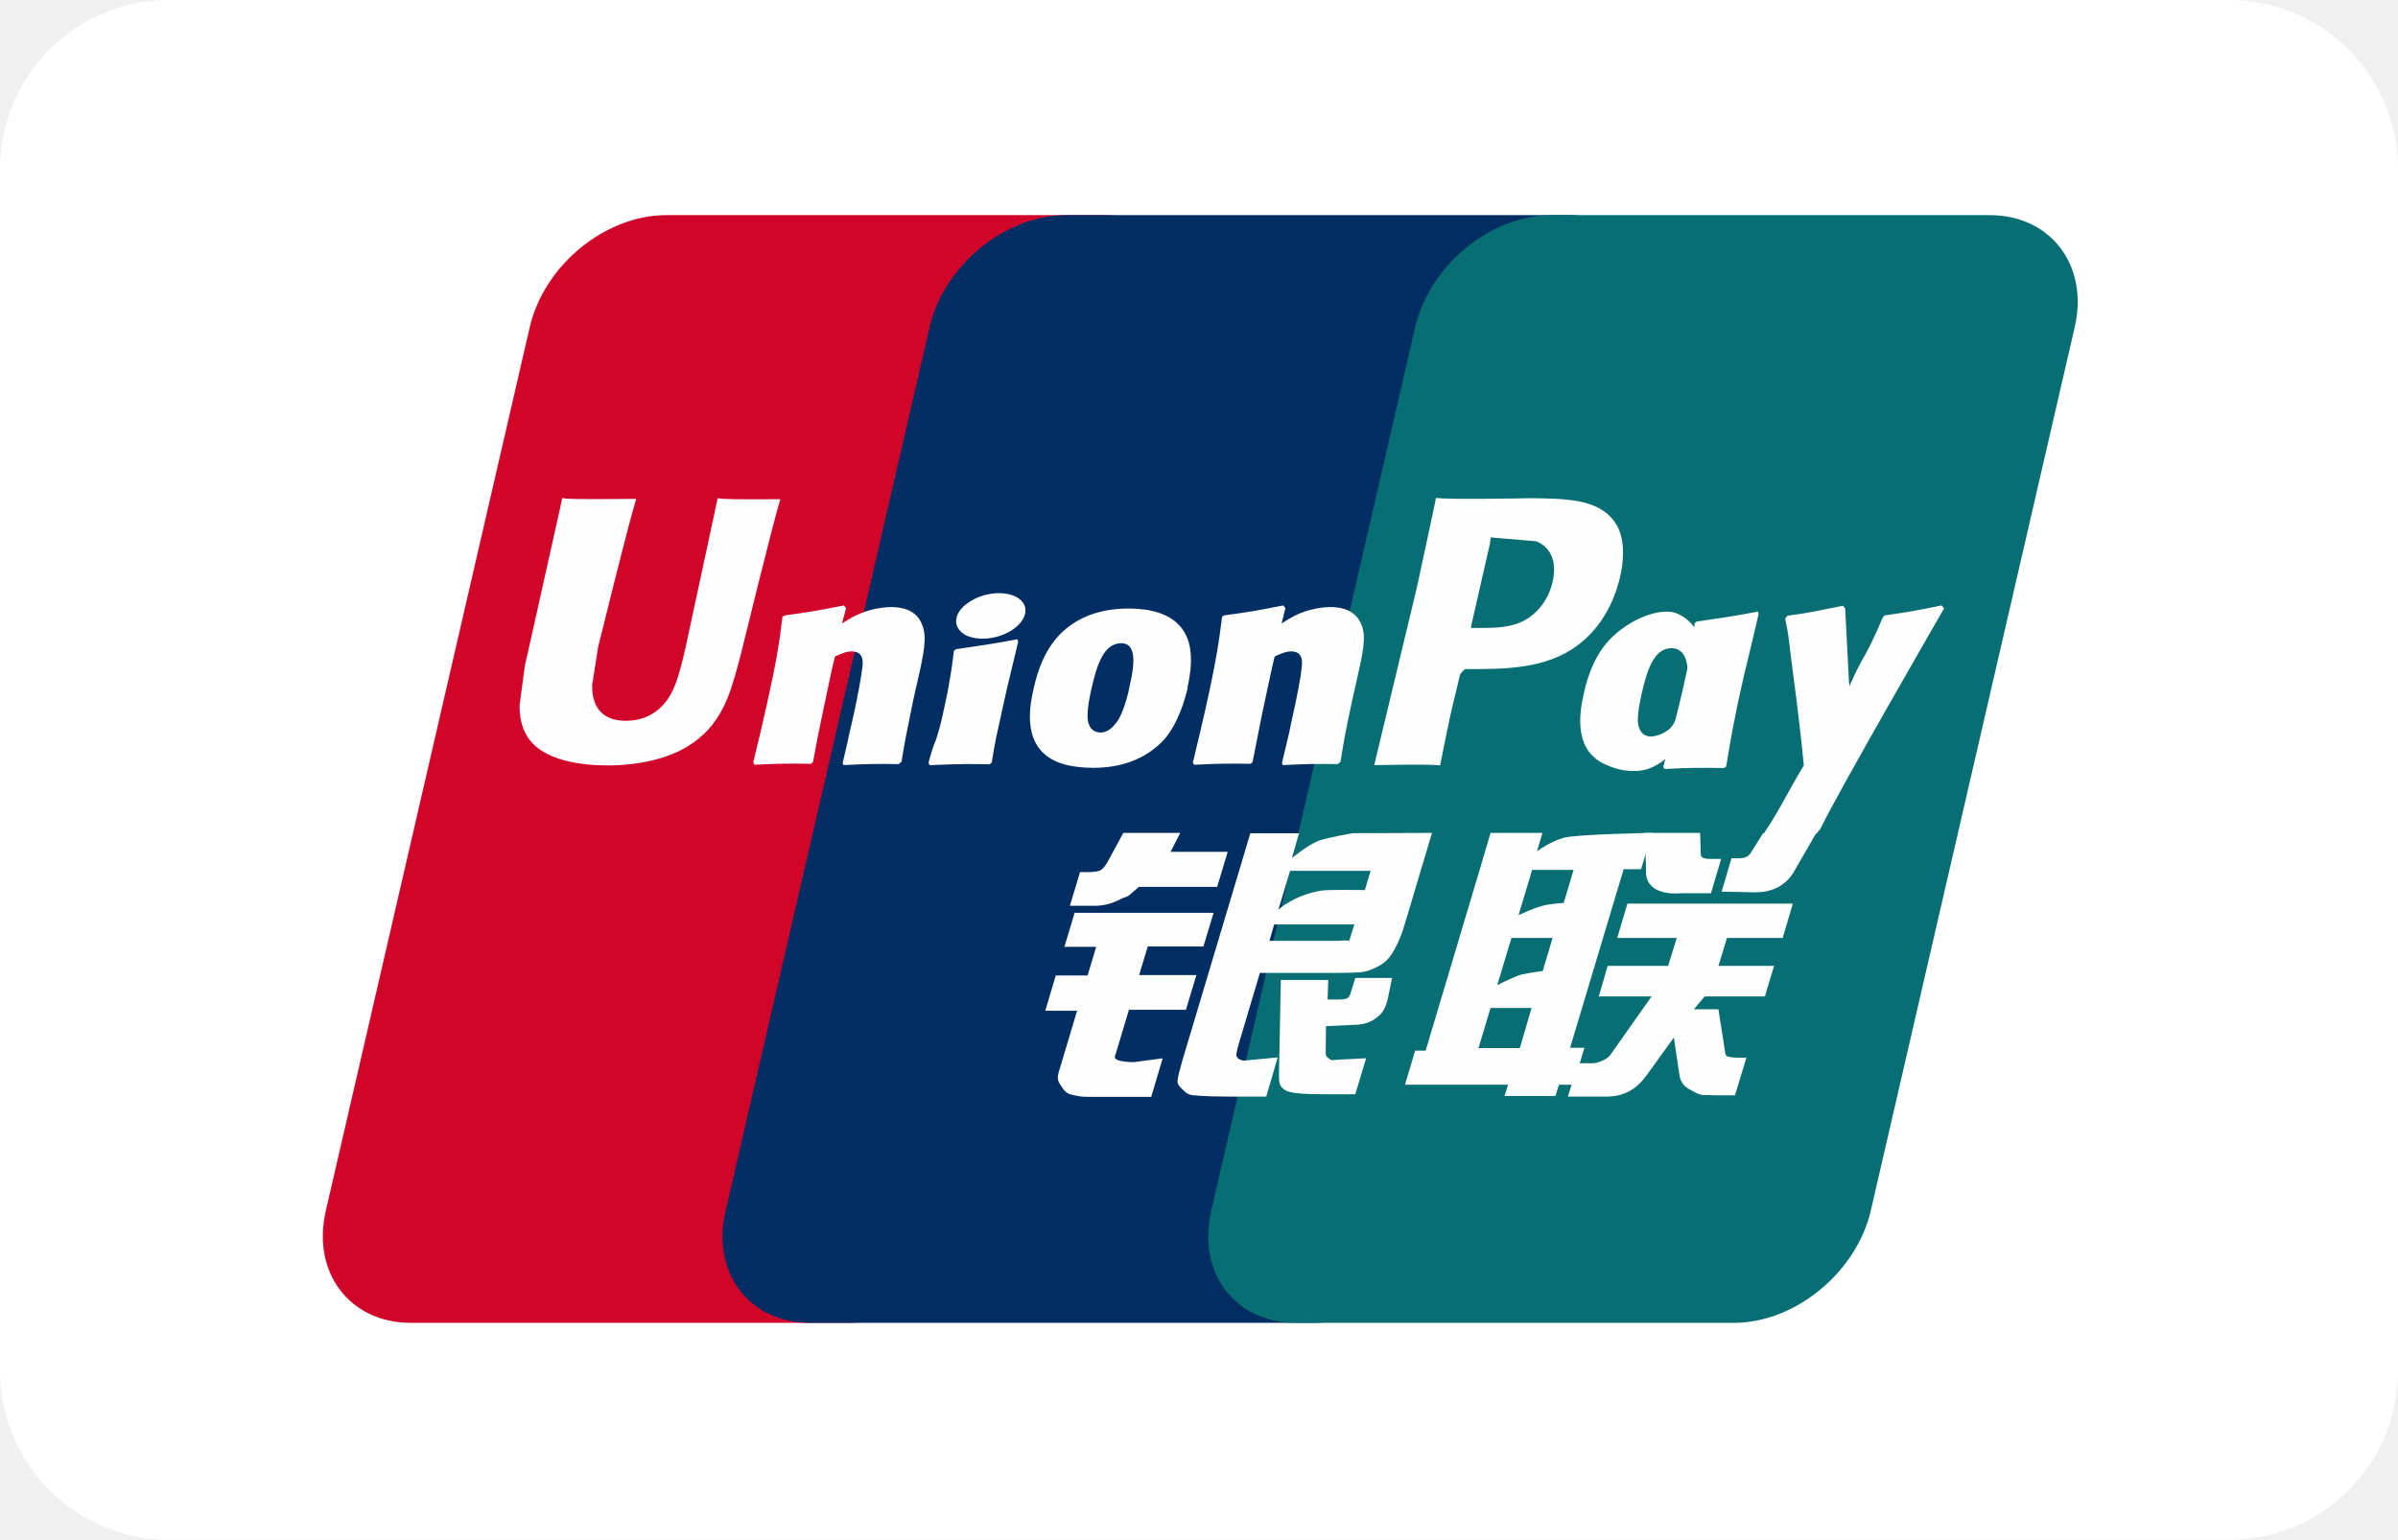
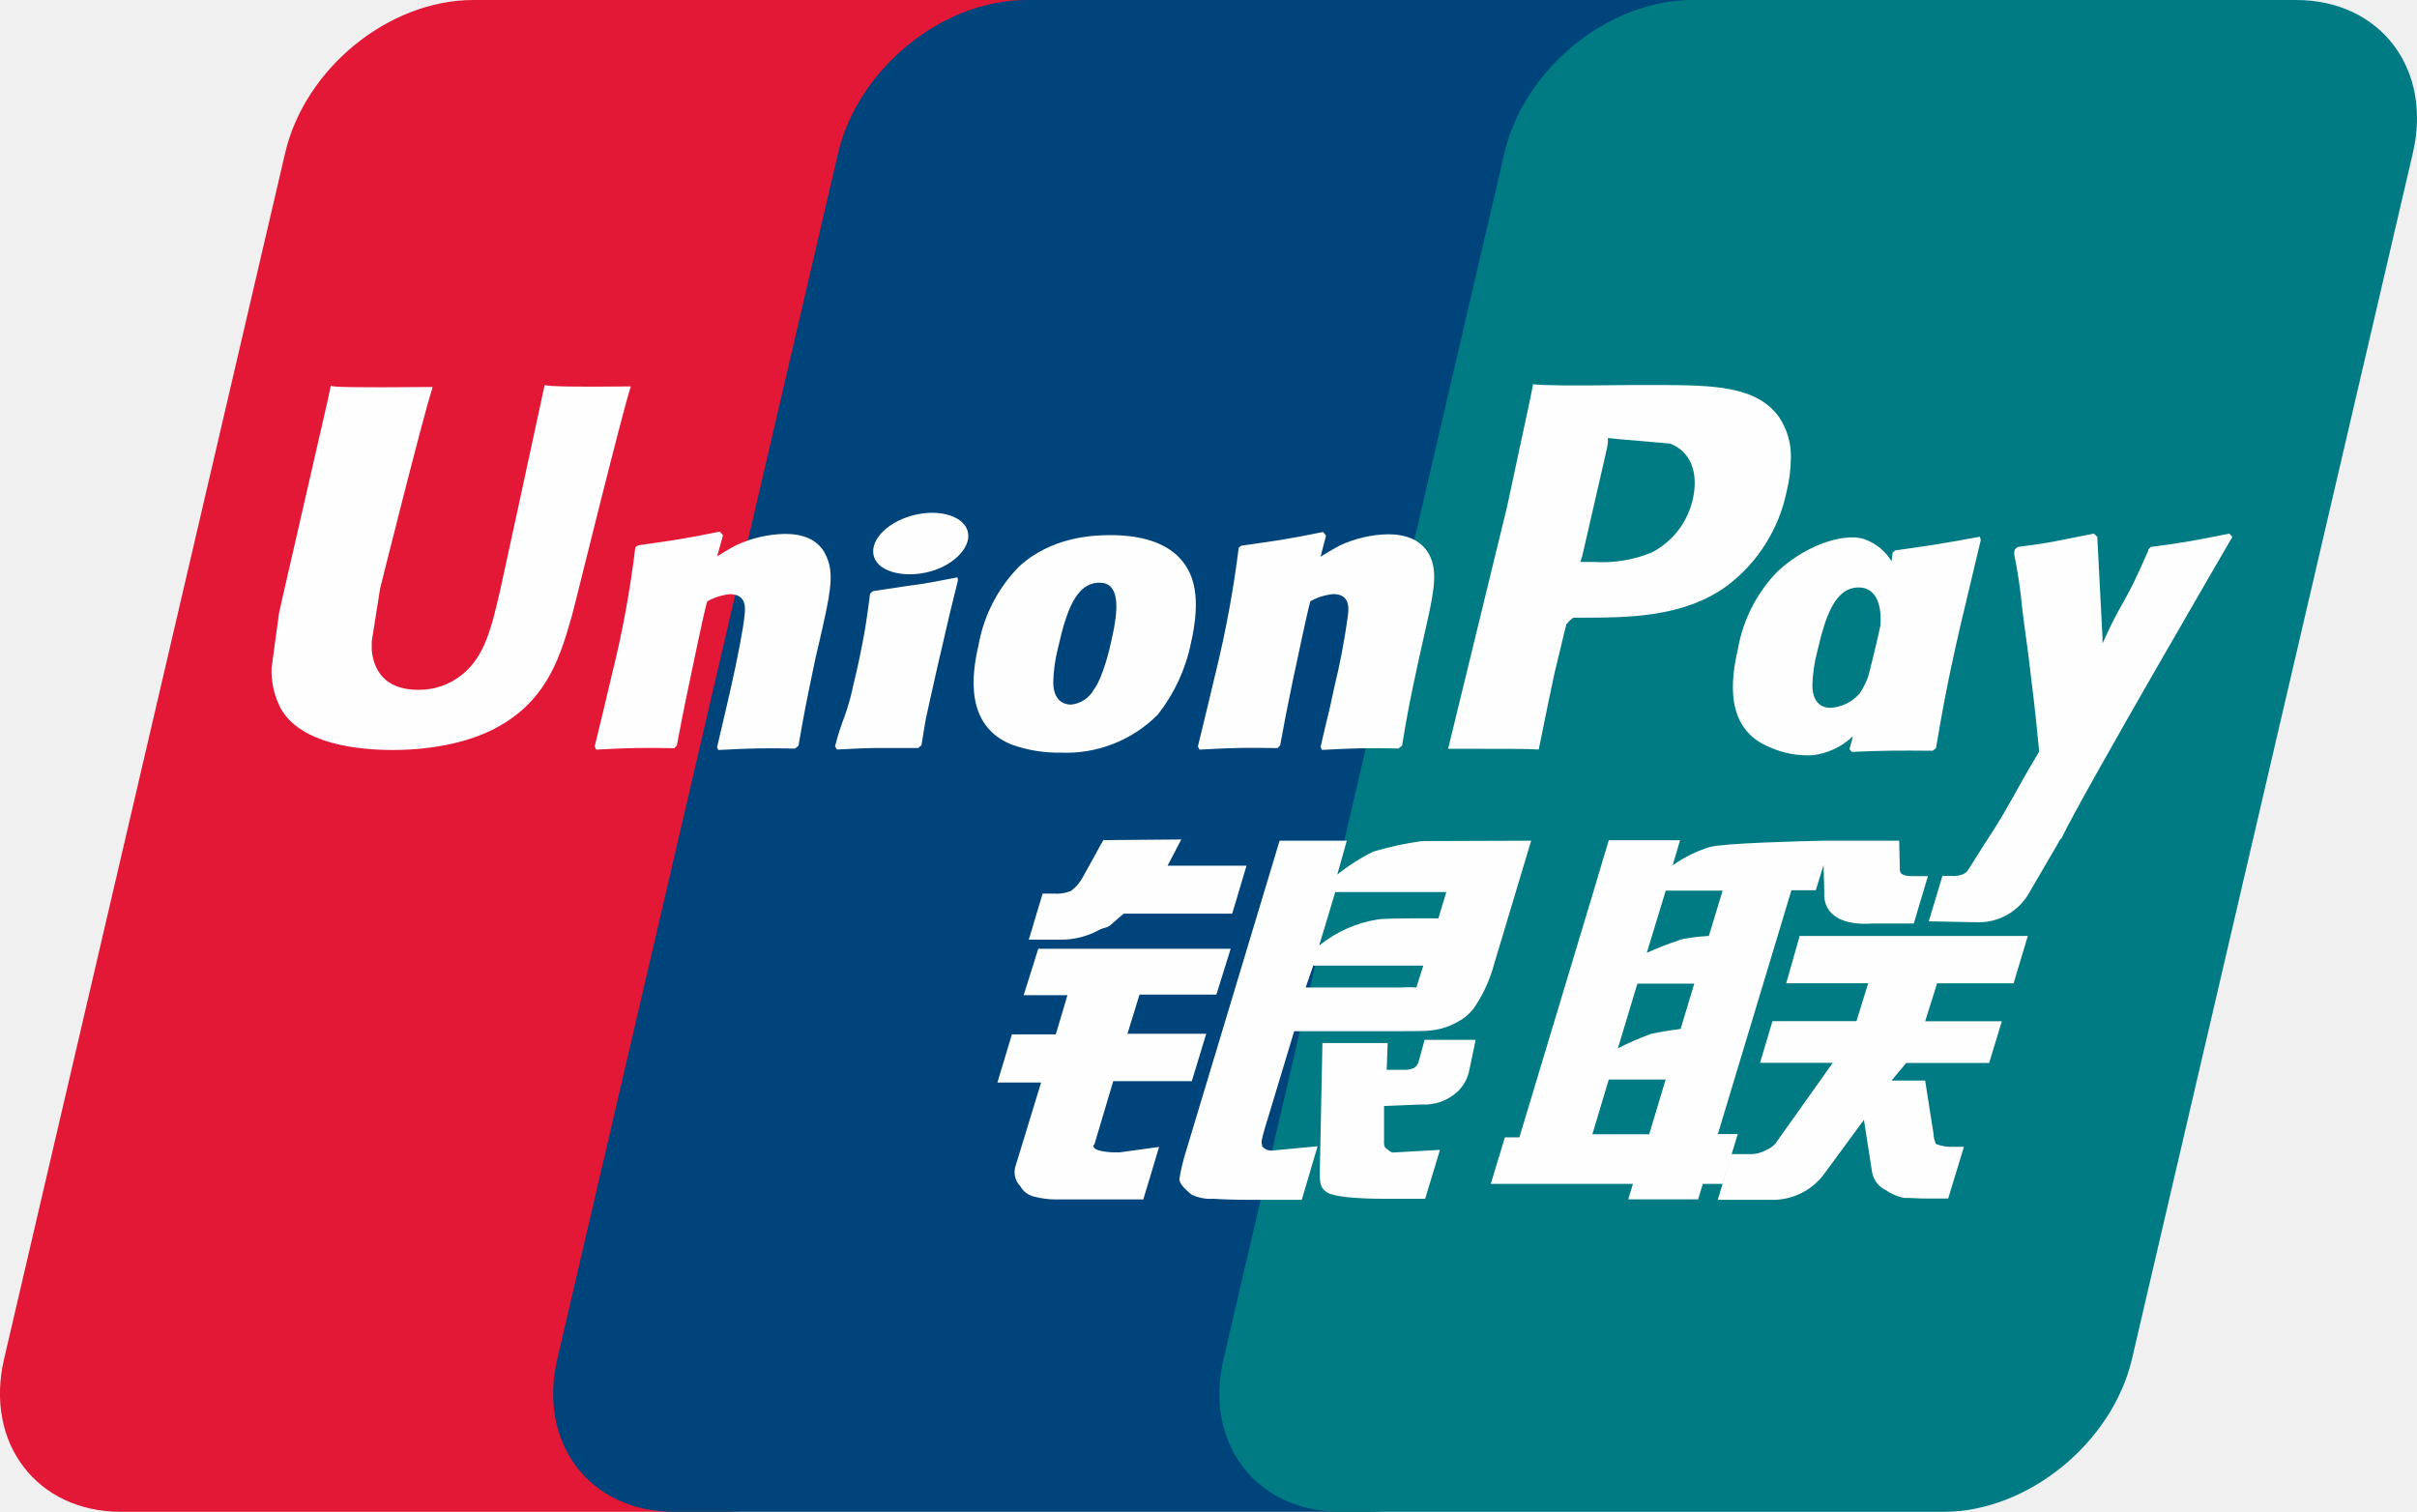
- <svg xmlns="http://www.w3.org/2000/svg" width="780" height="501" id="svg2" version="1.1">
-   <defs id="defs26" />
-   <g id="g4" style="fill:none;fill-rule:evenodd" transform="translate(15,15)">
-     <rect width="750" height="471" rx="40" id="rect6" style="fill:#ffffff;stroke:#ffffff;stroke-width:30;stroke-miterlimit:4;stroke-dasharray:none;stroke-opacity:1" x="0" y="0" />
-     <path d="m 201.81,55 142.393,0 c 19.87,0 32.287,16.406 27.63,36.47 L 305.5,378.948 c -4.656,20.064 -24.63,36.47 -44.498,36.47 l -142.392,0 c -19.87,0 -32.288,-16.406 -27.632,-36.47 L 157.312,91.47 C 161.968,71.302 181.837,55 201.706,55 l 0.104,0 z" id="path8" style="fill:#d10429" />
-     <path d="m 331.75,55 163.815,0 c 19.87,0 10.866,16.406 6.21,36.47 L 435.44,378.948 c -4.656,20.064 -3.207,36.47 -23.076,36.47 l -163.814,0 c -19.973,0 -32.288,-16.406 -27.528,-36.47 L 287.356,91.47 C 292.012,71.302 311.88,55 331.854,55 l -0.104,0 z" id="path10" style="fill:#022e64" />
-     <path d="m 489.815,55 142.395,0 c 19.868,0 32.286,16.406 27.63,36.47 l -66.334,287.478 c -4.657,20.064 -24.63,36.47 -44.498,36.47 l -142.394,0 c -19.972,0 -32.287,-16.406 -27.63,-36.47 L 445.317,91.47 C 449.974,71.302 469.843,55 489.71,55 l 0.105,0 z" id="path12" style="fill:#076f74" />
-     <path d="m 465.905,326.015 13.453,0 3.83,-13.063 -13.35,0 -3.933,13.063 z m 10.762,-35.948 -4.657,15.466 c 0,0 5.07,-2.613 7.865,-3.45 2.794,-0.626 6.933,-1.148 6.933,-1.148 l 3.208,-10.764 -13.452,0 0.103,-0.103 z m 6.727,-22.154 -4.45,14.84 c 0,0 4.967,-2.3 7.76,-3.032 2.795,-0.73 6.934,-0.94 6.934,-0.94 l 3.208,-10.763 -13.35,0 -0.102,-0.104 z m 29.7,0 -17.386,57.997 4.657,0 -3.622,12.017 -4.657,0 -1.138,3.658 -16.558,0 1.14,-3.658 -33.53,0 3.31,-11.076 3.416,0 17.593,-58.937 3.517,-11.914 16.868,0 -1.76,5.956 c 0,0 4.45,-3.24 8.797,-4.39 4.243,-1.148 28.665,-1.566 28.665,-1.566 l -3.622,11.808 -5.795,0 0.103,0.105 z" id="path14" style="fill:#fefefe" />
-     <path d="m 520,256 18.006,0 0.207,6.792 c -0.103,1.15 0.828,1.672 3,1.672 l 3.623,0 -3.31,11.182 -9.73,0 c -8.38,0.627 -11.59,-3.03 -11.382,-7.106 L 520.104,256.104 520,256 Z m 2.216,53.2 -17.178,0 2.897,-9.927 19.662,0 2.794,-9.092 -19.35,0 3.31,-11.18 53.813,0 -3.31,11.18 -18.11,0 -2.795,9.093 18.11,0 -3.002,9.927 -19.558,0 -3.518,4.18 7.968,0 1.966,12.54 c 0.207,1.254 0.207,2.09 0.62,2.613 0.415,0.418 2.795,0.627 4.14,0.627 l 2.38,0 -3.725,12.226 -6.107,0 c -0.93,0 -2.38,-0.104 -4.346,-0.104 -1.863,-0.21 -3.104,-1.254 -4.346,-1.88 -1.138,-0.524 -2.793,-1.882 -3.207,-4.286 l -1.863,-12.54 -8.9,12.33 c -2.794,3.868 -6.622,6.898 -13.142,6.898 l -12.419,0 3.31,-10.868 4.762,0 c 1.345,0 2.587,-0.522 3.518,-1.045 0.932,-0.417 1.76,-0.835 2.587,-2.193 l 13.04,-18.497 z M 334.314,282 l 45.43,0 -3.313,10.972 -18.108,0 -2.794,9.3 18.627,0 -3.415,11.287 -18.524,0 -4.553,15.15 c -0.517,1.673 4.45,1.882 6.21,1.882 l 9.313,-1.254 -3.726,12.54 -20.904,0 c -1.655,0 -2.897,-0.21 -4.76,-0.627 -1.76,-0.417 -2.587,-1.253 -3.31,-2.402 -0.726,-1.254 -1.968,-2.195 -1.14,-4.912 l 6.002,-20.064 -10.349,0 3.415,-11.495 10.348,0 2.794,-9.3 -10.347,0 3.31,-10.973 -0.206,-0.104 z m 31.387,-19.835 18.628,0 -3.415,11.39 -25.457,0 -2.794,2.404 c -1.242,1.15 -1.552,0.73 -3.105,1.567 -1.448,0.73 -4.45,2.194 -8.382,2.194 l -8.176,0 3.31,-10.97 2.485,0 c 2.07,0 3.52,-0.21 4.243,-0.628 0.828,-0.523 1.76,-1.672 2.69,-3.553 l 4.657,-8.57 18.524,0 -3.21,6.27 0,-0.105 z m 35.11,18.81 c 0,0 5.07,-4.702 13.762,-6.165 1.966,-0.418 14.384,-0.21 14.384,-0.21 l 1.863,-6.27 -26.182,0 -3.83,12.75 0,-0.105 z m 24.628,4.807 -25.975,0 -1.552,5.33 22.56,0 c 2.69,-0.314 3.21,0.104 3.416,-0.105 l 1.655,-5.225 -0.102,0 z m -33.736,-29.678 15.833,0 -2.276,8.047 c 0,0 4.966,-4.075 8.484,-5.538 3.52,-1.254 11.383,-2.508 11.383,-2.508 L 450.79,256 l -8.795,29.47 c -1.45,5.015 -3.208,8.254 -4.243,9.822 -0.93,1.463 -2.07,2.82 -4.346,4.075 -2.173,1.15 -4.14,1.88 -6.002,1.986 -1.656,0.104 -4.346,0.21 -7.865,0.21 l -24.733,0 -6.934,23.302 c -0.62,2.3 -0.93,3.448 -0.517,4.075 0.31,0.523 1.242,1.15 2.38,1.15 l 10.866,-1.045 -3.726,12.75 -12.21,0 c -3.933,0 -6.727,-0.106 -8.693,-0.21 -1.863,-0.21 -3.83,0 -5.175,-1.045 -1.138,-1.045 -2.897,-2.404 -2.794,-3.762 0.104,-1.254 0.62,-3.344 1.45,-6.27 l 22.248,-74.404 z" id="path16" style="fill:#fefefe" />
-     <path d="m 437.84,303 -1.45,7.106 c -0.62,2.194 -1.137,3.866 -2.793,5.33 -1.76,1.462 -3.725,3.03 -8.485,3.03 l -8.796,0.418 -0.104,7.942 c -0.103,2.194 0.518,1.985 0.828,2.403 0.414,0.417 0.724,0.522 1.138,0.73 l 2.794,-0.208 8.383,-0.418 -3.52,11.704 -9.623,0 c -6.726,0 -11.797,-0.21 -13.35,-1.463 -1.655,-1.045 -1.862,-2.3 -1.862,-4.598 l 0.62,-31.14 15.42,0 -0.207,6.373 3.725,0 c 1.242,0 2.174,-0.104 2.69,-0.418 0.518,-0.313 0.83,-0.836 1.036,-1.567 l 1.552,-5.016 12.108,0 -0.104,-0.21 z M 218.47,147 c -0.517,2.508 -10.45,48.592 -10.45,48.592 -2.175,9.3 -3.727,15.99 -8.9,20.273 -3.002,2.508 -6.52,3.657 -10.556,3.657 -6.52,0 -10.245,-3.24 -10.866,-9.404 l -0.104,-2.09 c 0,0 1.966,-12.436 1.966,-12.54 0,0 10.35,-42.01 12.212,-47.548 0.103,-0.313 0.103,-0.522 0.103,-0.627 -20.18,0.21 -23.8,0 -24.008,-0.313 -0.104,0.418 -0.62,3.03 -0.62,3.03 l -10.556,47.34 -0.93,3.97 -1.76,13.167 c 0,3.866 0.724,7.105 2.277,9.718 4.863,8.57 18.627,9.823 26.388,9.823 10.038,0 19.455,-2.195 25.767,-6.06 11.073,-6.585 13.97,-16.93 16.454,-26.02 l 1.242,-4.704 c 0,0 10.66,-43.576 12.522,-49.22 0.103,-0.313 0.103,-0.522 0.207,-0.626 -14.695,0.104 -18.938,0 -20.387,-0.314 l 0,-0.104 z m 59.03,86.623 c -7.14,-0.105 -9.728,-0.105 -18.11,0.313 l -0.31,-0.627 c 0.723,-3.24 1.55,-6.375 2.172,-9.615 l 1.035,-4.39 c 1.552,-6.79 3,-14.838 3.208,-17.24 0.207,-1.464 0.62,-5.122 -3.52,-5.122 -1.758,0 -3.517,0.836 -5.38,1.672 -1.035,3.658 -3,13.9 -4.036,18.497 -2.07,9.823 -2.174,10.972 -3.105,15.78 l -0.62,0.626 c -7.348,-0.104 -9.935,-0.104 -18.42,0.314 L 230,233.1 c 1.45,-5.852 2.794,-11.704 4.14,-17.556 3.518,-15.78 4.45,-21.84 5.38,-29.887 l 0.725,-0.418 c 8.28,-1.15 10.245,-1.464 19.248,-3.24 l 0.724,0.836 -1.345,5.016 c 1.552,-0.94 3,-1.88 4.553,-2.613 4.243,-2.09 8.9,-2.718 11.487,-2.718 3.932,0 8.28,1.15 10.038,5.748 1.656,4.075 0.62,9.09 -1.656,19.02 l -1.138,5.015 c -2.277,11.077 -2.69,13.062 -3.933,20.586 l -0.827,0.628 0.103,0.105 z m 29.058,0.027 c -4.346,0 -7.14,-0.104 -9.83,0 -2.69,0 -5.278,0.21 -9.314,0.314 L 287.207,233.65 287,233.232 c 1.138,-4.18 1.656,-5.643 2.277,-7.106 0.517,-1.463 1.034,-2.926 2.07,-7.21 1.24,-5.54 2.07,-9.405 2.586,-12.854 0.62,-3.24 0.932,-6.06 1.346,-9.3 l 0.31,-0.21 0.31,-0.313 c 4.346,-0.628 7.037,-1.046 9.83,-1.464 2.795,-0.418 5.692,-0.94 10.142,-1.776 l 0.207,0.418 0.102,0.418 -2.483,10.345 c -0.83,3.45 -1.657,6.898 -2.38,10.347 -1.554,7.315 -2.278,10.032 -2.588,12.017 -0.414,1.88 -0.518,2.822 -1.14,6.584 l -0.413,0.313 -0.415,0.315 -0.207,-0.105 z m 45.94,-25.675 c -0.31,1.88 -1.965,8.883 -4.138,11.81 -1.552,2.193 -3.312,3.552 -5.38,3.552 -0.622,0 -4.14,0 -4.244,-5.33 0,-2.612 0.517,-5.33 1.138,-8.255 1.863,-8.465 4.14,-15.466 9.83,-15.466 4.45,0 4.762,5.225 2.795,13.69 z m 18.732,0.836 c 2.483,-11.076 0.517,-16.3 -1.863,-19.436 -3.725,-4.807 -10.348,-6.374 -17.178,-6.374 -4.14,0 -13.868,0.418 -21.526,7.524 -5.484,5.12 -8.07,12.122 -9.52,18.81 -1.553,6.792 -3.312,19.02 7.865,23.617 3.413,1.464 8.38,1.882 11.59,1.882 8.174,0 16.556,-2.3 22.87,-8.987 4.862,-5.434 7.035,-13.585 7.863,-17.034 l -0.103,0 z m 174.432,26.08 c -8.693,-0.103 -11.176,-0.103 -19.145,0.315 L 526,234.579 c 2.173,-8.256 4.346,-16.616 6.313,-24.976 2.483,-10.868 3.104,-15.466 3.932,-21.84 l 0.62,-0.523 c 8.59,-1.255 10.97,-1.568 19.973,-3.24 l 0.207,0.73 c -1.656,6.898 -3.208,13.69 -4.864,20.483 -3.31,14.317 -4.448,21.632 -5.69,29.156 l -0.828,0.626 0,-0.105 z" id="path18" style="fill:#fefefe" />
-     <path d="m 533.16,209.374 c -0.414,1.776 -2.07,8.882 -4.243,11.808 -1.45,2.09 -4.967,3.45 -6.933,3.45 -0.62,0 -4.036,0 -4.243,-5.226 0,-2.613 0.518,-5.33 1.14,-8.256 1.862,-8.255 4.138,-15.257 9.83,-15.257 4.45,0 6.416,5.12 4.45,13.585 l 0,-0.104 z m 17.075,0.836 c 2.483,-11.077 -7.658,-0.94 -9.21,-4.598 -2.484,-5.748 -0.932,-17.243 -10.866,-21.11 -3.83,-1.567 -12.833,0.42 -20.49,7.525 -5.382,5.016 -8.073,12.017 -9.52,18.705 -1.554,6.688 -3.313,19.02 7.76,23.304 3.518,1.567 6.726,1.985 9.934,1.776 11.177,-0.627 19.662,-17.66 25.975,-24.348 4.862,-5.33 5.69,1.985 6.415,-1.254 z m -129.943,23.413 c -7.14,-0.105 -9.624,-0.105 -18.006,0.313 l -0.31,-0.627 c 0.724,-3.24 1.552,-6.375 2.276,-9.615 l 0.93,-4.39 c 1.554,-6.79 3.106,-14.838 3.21,-17.24 0.206,-1.464 0.62,-5.122 -3.416,-5.122 -1.76,0 -3.62,0.836 -5.38,1.672 -0.932,3.658 -3.002,13.9 -4.037,18.497 -1.967,9.823 -2.174,10.972 -3.105,15.78 l -0.62,0.626 c -7.348,-0.104 -9.935,-0.104 -18.42,0.314 L 373,233.1 c 1.45,-5.852 2.794,-11.704 4.14,-17.556 3.518,-15.78 4.346,-21.84 5.38,-29.887 l 0.62,-0.418 c 8.28,-1.15 10.35,-1.464 19.25,-3.24 l 0.724,0.836 -1.242,5.016 c 1.45,-0.94 3,-1.88 4.45,-2.613 4.243,-2.09 8.9,-2.718 11.486,-2.718 3.933,0 8.176,1.15 10.038,5.748 1.656,4.075 0.518,9.09 -1.76,19.02 l -1.137,5.015 c -2.38,11.077 -2.692,13.062 -3.934,20.586 l -0.827,0.628 0.102,0.105 z m 62,-86.52 -6,0.106 c -15.524,0.208 -21.733,0.103 -24.216,-0.21 -0.207,1.15 -0.62,3.135 -0.62,3.135 0,0 -5.59,25.916 -5.59,26.02 0,0 -13.245,55.176 -13.866,57.788 13.556,-0.21 19.04,-0.21 21.42,0.105 0.52,-2.613 3.623,-17.974 3.727,-17.974 0,0 2.69,-11.286 2.794,-11.704 0,0 0.828,-1.15 1.656,-1.672 l 1.242,0 c 11.694,0 24.836,0 35.185,-7.628 7.037,-5.225 11.797,-13.063 13.97,-22.468 0.517,-2.3 0.93,-5.016 0.93,-7.837 0,-3.658 -0.723,-7.21 -2.793,-10.032 -5.277,-7.42 -15.73,-7.524 -27.837,-7.63 z m 7.762,27.067 c -1.24,5.747 -4.967,10.66 -9.727,12.958 -3.932,1.985 -8.693,2.194 -13.66,2.194 l -3.208,0 0.206,-1.254 c 0,0 5.9,-25.916 5.9,-25.81 l 0.206,-1.36 0.103,-1.045 2.38,0.21 c 0,0 12.21,1.044 12.418,1.044 4.76,1.88 6.83,6.688 5.38,13.063 z m 127.207,8.666 -0.723,-0.836 c -8.796,1.776 -10.452,2.09 -18.524,3.24 l -0.62,0.626 c 0,0.105 -0.104,0.21 -0.104,0.418 l 0,-0.104 c -6.003,14.107 -5.9,11.077 -10.763,22.154 0,-0.523 0,-0.836 -0.104,-1.36 l -1.242,-24.034 -0.723,-0.836 c -9.314,1.777 -9.52,2.09 -18.006,3.24 l -0.62,0.627 c -0.104,0.314 -0.104,0.628 -0.104,0.94 l 0.104,0.106 c 1.035,5.538 0.828,4.284 1.863,12.958 0.517,4.284 1.138,8.57 1.655,12.75 0.828,7.105 1.346,10.553 2.38,21.317 -5.795,9.615 -7.14,13.272 -12.728,21.736 l 0.31,0.836 c 8.383,-0.313 10.245,-0.313 16.454,-0.313 l 1.346,-1.57 c 4.656,-10.135 40.255,-71.79 40.255,-71.79 l -0.104,-0.104 z m -302.716,6.922 c 4.76,-3.344 5.38,-7.942 1.345,-10.345 -4.037,-2.404 -11.177,-1.672 -15.938,1.672 -4.76,3.24 -5.277,7.837 -1.24,10.345 3.93,2.3 11.07,1.672 15.832,-1.672 z" id="path20" style="fill:#fefefe" />
-     <path d="m 575.735,256.104 -6.934,12.018 c -2.172,4.075 -6.31,7.21 -12.727,7.21 l -11.073,-0.21 3.208,-10.867 2.173,0 c 1.14,0 1.967,-0.104 2.588,-0.418 0.62,-0.21 0.932,-0.627 1.45,-1.254 l 4.138,-6.583 17.282,0 -0.103,0.104 z" id="path22" style="fill:#fefefe" />
+ <svg xmlns="http://www.w3.org/2000/svg" viewBox="0 0 255 159.51">
+   <defs>
+     <style>.cls-1{fill:#e21836;}.cls-2{fill:#00447c;}.cls-3{fill:#007b84;}.cls-4{fill:#fefefe;}</style>
+   </defs>
+   <g id="Слой_2" data-name="Слой 2">
+     <g id="Слой_1-2" data-name="Слой 1">
+       <path class="cls-1" d="M49.94,0h63.65c8.88,0,14.41,7.24,12.33,16.16L96.29,143.38c-2.09,8.88-11,16.13-19.88,16.13H12.77c-8.87,0-14.41-7.25-12.34-16.13L30.08,16.16C32.15,7.24,41,0,49.94,0" />
+       <path class="cls-2" d="M108.29,0h73.19c8.88,0,4.88,7.24,2.79,16.16L154.64,143.38c-2.08,8.88-1.43,16.13-10.33,16.13H71.12c-8.9,0-14.41-7.25-12.32-16.13L88.42,16.16C90.53,7.24,99.4,0,108.29,0" />
+       <path class="cls-3" d="M178.58,0h63.65c8.89,0,14.42,7.24,12.33,16.16L224.93,143.38c-2.09,8.88-11,16.13-19.89,16.13H141.43c-8.91,0-14.43-7.25-12.34-16.13L158.72,16.16C160.79,7.24,169.68,0,178.58,0" />
+       <path class="cls-4" d="M66.56,40.77c-6.54.07-8.48,0-9.1-.14-.23,1.12-4.65,21.5-4.66,21.51-.95,4.13-1.64,7.06-4,9a7.16,7.16,0,0,1-4.7,1.64c-2.9,0-4.6-1.44-4.88-4.18l0-.94s.88-5.52.88-5.55,4.64-18.57,5.47-21a1.8,1.8,0,0,0,.06-.28c-9,.08-10.62,0-10.73-.14-.06.2-.28,1.35-.28,1.35L29.84,62.9l-.4,1.78-.79,5.8a8.6,8.6,0,0,0,1,4.32c2.16,3.77,8.31,4.33,11.79,4.33,4.48,0,8.69-.95,11.53-2.69,4.93-2.92,6.22-7.47,7.38-11.52l.53-2.08s4.77-19.28,5.59-21.79A1,1,0,0,1,66.56,40.77ZM82.81,56.33a12.72,12.72,0,0,0-5.15,1.2c-.68.35-1.33.76-2,1.17l.62-2.23-.34-.38c-4,.81-4.9.92-8.6,1.44l-.31.21A108.82,108.82,0,0,1,64.6,71c-.6,2.58-1.23,5.18-1.86,7.76l.17.33c3.79-.2,4.94-.2,8.24-.15l.26-.29c.42-2.15.48-2.65,1.4-7,.44-2.06,1.35-6.59,1.8-8.2A6.18,6.18,0,0,1,77,62.69c1.85,0,1.62,1.61,1.55,2.25-.08,1.08-.75,4.6-1.44,7.63l-.46,2c-.32,1.44-.67,2.84-1,4.27l.14.29c3.74-.2,4.88-.2,8.08-.15l.37-.29c.58-3.35.75-4.25,1.77-9.13l.52-2.24c1-4.39,1.5-6.61.74-8.42C86.49,56.82,84.57,56.33,82.81,56.33ZM101,60.92c-2,.38-3.26.64-4.52.8s-2.46.38-4.38.65l-.16.14-.14.11c-.2,1.43-.34,2.66-.6,4.12S90.59,70,90,72.4a23.11,23.11,0,0,1-.9,3.2,25.67,25.67,0,0,0-1,3.15l.11.17.1.16c1.79-.09,3-.15,4.17-.16s2.46,0,4.39,0l.17-.14.18-.15c.28-1.67.32-2.11.49-2.93s.46-2.08,1.18-5.3c.34-1.51.71-3,1.06-4.57s.75-3.05,1.11-4.57l0-.18Zm0-6.19c-1.81-1.07-5-.73-7.11.74S91.52,59,93.32,60s5,.73,7.07-.75S102.78,55.78,101,54.73Zm10.92,24.68a13.61,13.61,0,0,0,10.22-4,18,18,0,0,0,3.5-7.52c1.13-4.92.25-7.22-.84-8.62-1.67-2.13-4.61-2.81-7.67-2.81-1.84,0-6.21.18-9.63,3.33a15.78,15.78,0,0,0-4.27,8.31c-.69,3-1.49,8.44,3.5,10.46A14.64,14.64,0,0,0,111.92,79.41Zm-.29-11.07c.85-3.73,1.84-6.86,4.38-6.86,2,0,2.13,2.33,1.25,6.07-.16.83-.89,3.92-1.87,5.23A3.08,3.08,0,0,1,113,74.34c-.27,0-1.86,0-1.88-2.36A16.17,16.17,0,0,1,111.63,68.34Zm23.15,10.59.28-.29c.41-2.15.47-2.65,1.37-7,.45-2.06,1.38-6.59,1.81-8.2a6.16,6.16,0,0,1,2.43-.76c1.83,0,1.61,1.61,1.54,2.25a73.08,73.08,0,0,1-1.45,7.63l-.43,2c-.34,1.44-.7,2.84-1,4.27l.14.29c3.75-.2,4.85-.2,8.06-.15l.39-.29c.56-3.35.71-4.25,1.77-9.13l.5-2.24c1-4.39,1.51-6.61.77-8.42-.82-2-2.76-2.52-4.5-2.52a12.65,12.65,0,0,0-5.14,1.2c-.67.36-1.35.76-2,1.17l.58-2.23-.31-.38c-4,.81-4.92.92-8.62,1.44l-.28.21A115.19,115.19,0,0,1,128.25,71c-.61,2.58-1.24,5.18-1.87,7.76l.17.33C130.35,78.88,131.49,78.88,134.78,78.93Zm27.56.15c.23-1.16,1.63-8,1.65-8s1.19-5,1.26-5.19a3,3,0,0,1,.75-.72h.56c5.21,0,11.09,0,15.7-3.4a16.67,16.67,0,0,0,6.24-9.94,14.87,14.87,0,0,0,.44-3.46A7.31,7.31,0,0,0,187.69,44c-2.36-3.29-7-3.35-12.45-3.38l-2.66,0c-6.92.08-9.7.06-10.84-.08-.09.5-.27,1.4-.27,1.4S159,53.44,159,53.46,153.05,77.88,152.78,79C158.82,79,161.3,79,162.34,79.08Zm4.59-20.41s2.64-11.47,2.62-11.43l.09-.58,0-.45,1,.11,5.56.48c2.15.83,3,3,2.42,5.76a8.4,8.4,0,0,1-4.35,5.73,13.71,13.71,0,0,1-6.11,1h-1.43Zm16.41,9.88c-.69,3-1.5,8.39,3.47,10.33a9.76,9.76,0,0,0,4.44.8,7.4,7.4,0,0,0,4.24-2l-.36,1.36.23.29c3.57-.15,4.68-.15,8.54-.12l.35-.27c.57-3.32,1.1-6.54,2.57-12.89.71-3,1.43-6.06,2.16-9.09l-.11-.33c-4,.74-5.06.9-8.91,1.44l-.29.24c0,.31-.08.6-.11.9a5.48,5.48,0,0,0-2.8-2.3c-1.71-.67-5.72.19-9.17,3.33A15.57,15.57,0,0,0,183.34,68.55Zm8.39.18c.85-3.66,1.84-6.75,4.38-6.75,1.61,0,2.46,1.48,2.28,4-.13.63-.28,1.3-.46,2.05-.25,1.09-.53,2.17-.8,3.25a7.82,7.82,0,0,1-.94,1.9,4.41,4.41,0,0,1-3.1,1.5c-.26,0-1.83,0-1.88-2.32A15.28,15.28,0,0,1,191.73,68.73Zm43.79-12.08-.31-.35c-4,.8-4.66.92-8.29,1.41l-.27.27s0,.11,0,.17v-.06c-2.71,6.24-2.63,4.89-4.83,9.8,0-.22,0-.36,0-.6l-.55-10.64-.35-.35c-4.14.8-4.23.92-8.06,1.41l-.29.27a1.84,1.84,0,0,0-.07.42l0,.05a53.29,53.29,0,0,1,.85,5.75c.22,1.9.52,3.8.74,5.67.38,3.12.59,4.66,1.05,9.43-2.58,4.26-3.19,5.87-5.68,9.61l0,0-1.75,2.77a1.27,1.27,0,0,1-.64.57,2.58,2.58,0,0,1-1.14.17h-1l-1.44,4.79,4.94.09a6.11,6.11,0,0,0,5.71-3.2l3.11-5.33h-.05l.32-.37C219.62,83.94,235.52,56.65,235.52,56.65Zm-52.18,63h-2.1L189,93.93h2.57l.82-2.65.08,3c-.1,1.81,1.33,3.43,5.09,3.16h4.35l1.49-5h-1.63c-.94,0-1.38-.23-1.33-.74l-.07-3h-8c-2.6.06-10.37.25-12,.67a14,14,0,0,0-3.9,1.93l.78-2.65h-7.52l-1.57,5.26L160.3,120h-1.53l-1.49,4.91h15l-.5,1.63h7.38l.49-1.63h2.08Zm-6.15-20.46a33.76,33.76,0,0,0-3.45,1.34l2-6.56h6l-1.45,4.78A19.35,19.35,0,0,0,177.19,99.15Zm.12,9.37s-1.88.24-3.12.52a30.53,30.53,0,0,0-3.5,1.53l2.06-6.83h6ZM174,119.67h-6l1.73-5.77h6Zm14.45-15.93h8.65l-1.24,4H187l-1.31,4.4h7.67l-5.81,8.18a2.39,2.39,0,0,1-1.18,1,3.37,3.37,0,0,1-1.55.45h-2.13l-1.46,4.82h5.56a6.76,6.76,0,0,0,5.86-3l4-5.44.86,5.53a2.61,2.61,0,0,0,1.43,1.88,5.13,5.13,0,0,0,1.94.83c.88,0,1.51.06,1.92.06h2.74L207.2,121h-1.08a4.45,4.45,0,0,1-1.87-.3,2.83,2.83,0,0,1-.27-1.15l-.87-5.54h-3.55l1.55-1.86h8.75l1.34-4.4h-8.09l1.26-4h8.07l1.5-5H189.87Zm-73,17.05,2-6.72h8.29l1.52-5h-8.31l1.27-4.13h8.11l1.51-4.84h-20.3L108,105h4.62l-1.23,4.13h-4.63l-1.53,5.08h4.61L107.15,123a2.12,2.12,0,0,0,.51,2.17,2.21,2.21,0,0,0,1.48,1.09,9.07,9.07,0,0,0,2.13.29h9.35l1.67-5.54-4.15.57C117.34,121.62,115.13,121.53,115.37,120.79Zm.95-32.15-2.1,3.8A4.53,4.53,0,0,1,113,94a4.06,4.06,0,0,1-1.88.28H110l-1.46,4.86h3.64a8.32,8.32,0,0,0,3.74-1c.69-.37.87-.16,1.4-.68l1.23-1.06H130l1.51-5.06h-8.33l1.45-2.77Zm16.79,32.24c-.19-.28-.05-.77.24-1.79l3.11-10.29h11.06c1.61,0,2.78,0,3.53-.1a7.07,7.07,0,0,0,2.66-.89,5,5,0,0,0,1.94-1.79,15.15,15.15,0,0,0,1.91-4.32l3.9-13L150,88.74a35.69,35.69,0,0,0-5.09,1.1,20.92,20.92,0,0,0-3.82,2.43l1-3.57H135l-9.92,32.92a20.31,20.31,0,0,0-.65,2.77c0,.6.76,1.19,1.26,1.64a4.62,4.62,0,0,0,2.32.45c.88.06,2.14.11,3.88.11h5.45l1.67-5.65-4.87.46A1.28,1.28,0,0,1,133.11,120.88Zm5.36-19h11.61l-.73,2.31a9.75,9.75,0,0,0-1.54,0H137.75Zm2.32-7.76h11.72l-.84,2.78s-5.52-.05-6.41.11a13.13,13.13,0,0,0-6.16,2.75Zm8.82,17.82a1.24,1.24,0,0,1-.47.72,2.27,2.27,0,0,1-1.18.21H146.3l.1-2.82h-6.88l-.28,13.78c0,1,.08,1.57.81,2s3,.65,6,.65h4.31l1.56-5.16-3.76.21-1.25.07a1.38,1.38,0,0,1-.51-.32c-.16-.16-.43-.06-.38-1.06l0-3.53,3.93-.16a5.13,5.13,0,0,0,3.82-1.35,4.26,4.26,0,0,0,1.26-2.34l.66-3.13H150.3Z" />
+     </g>
  </g>
</svg>
